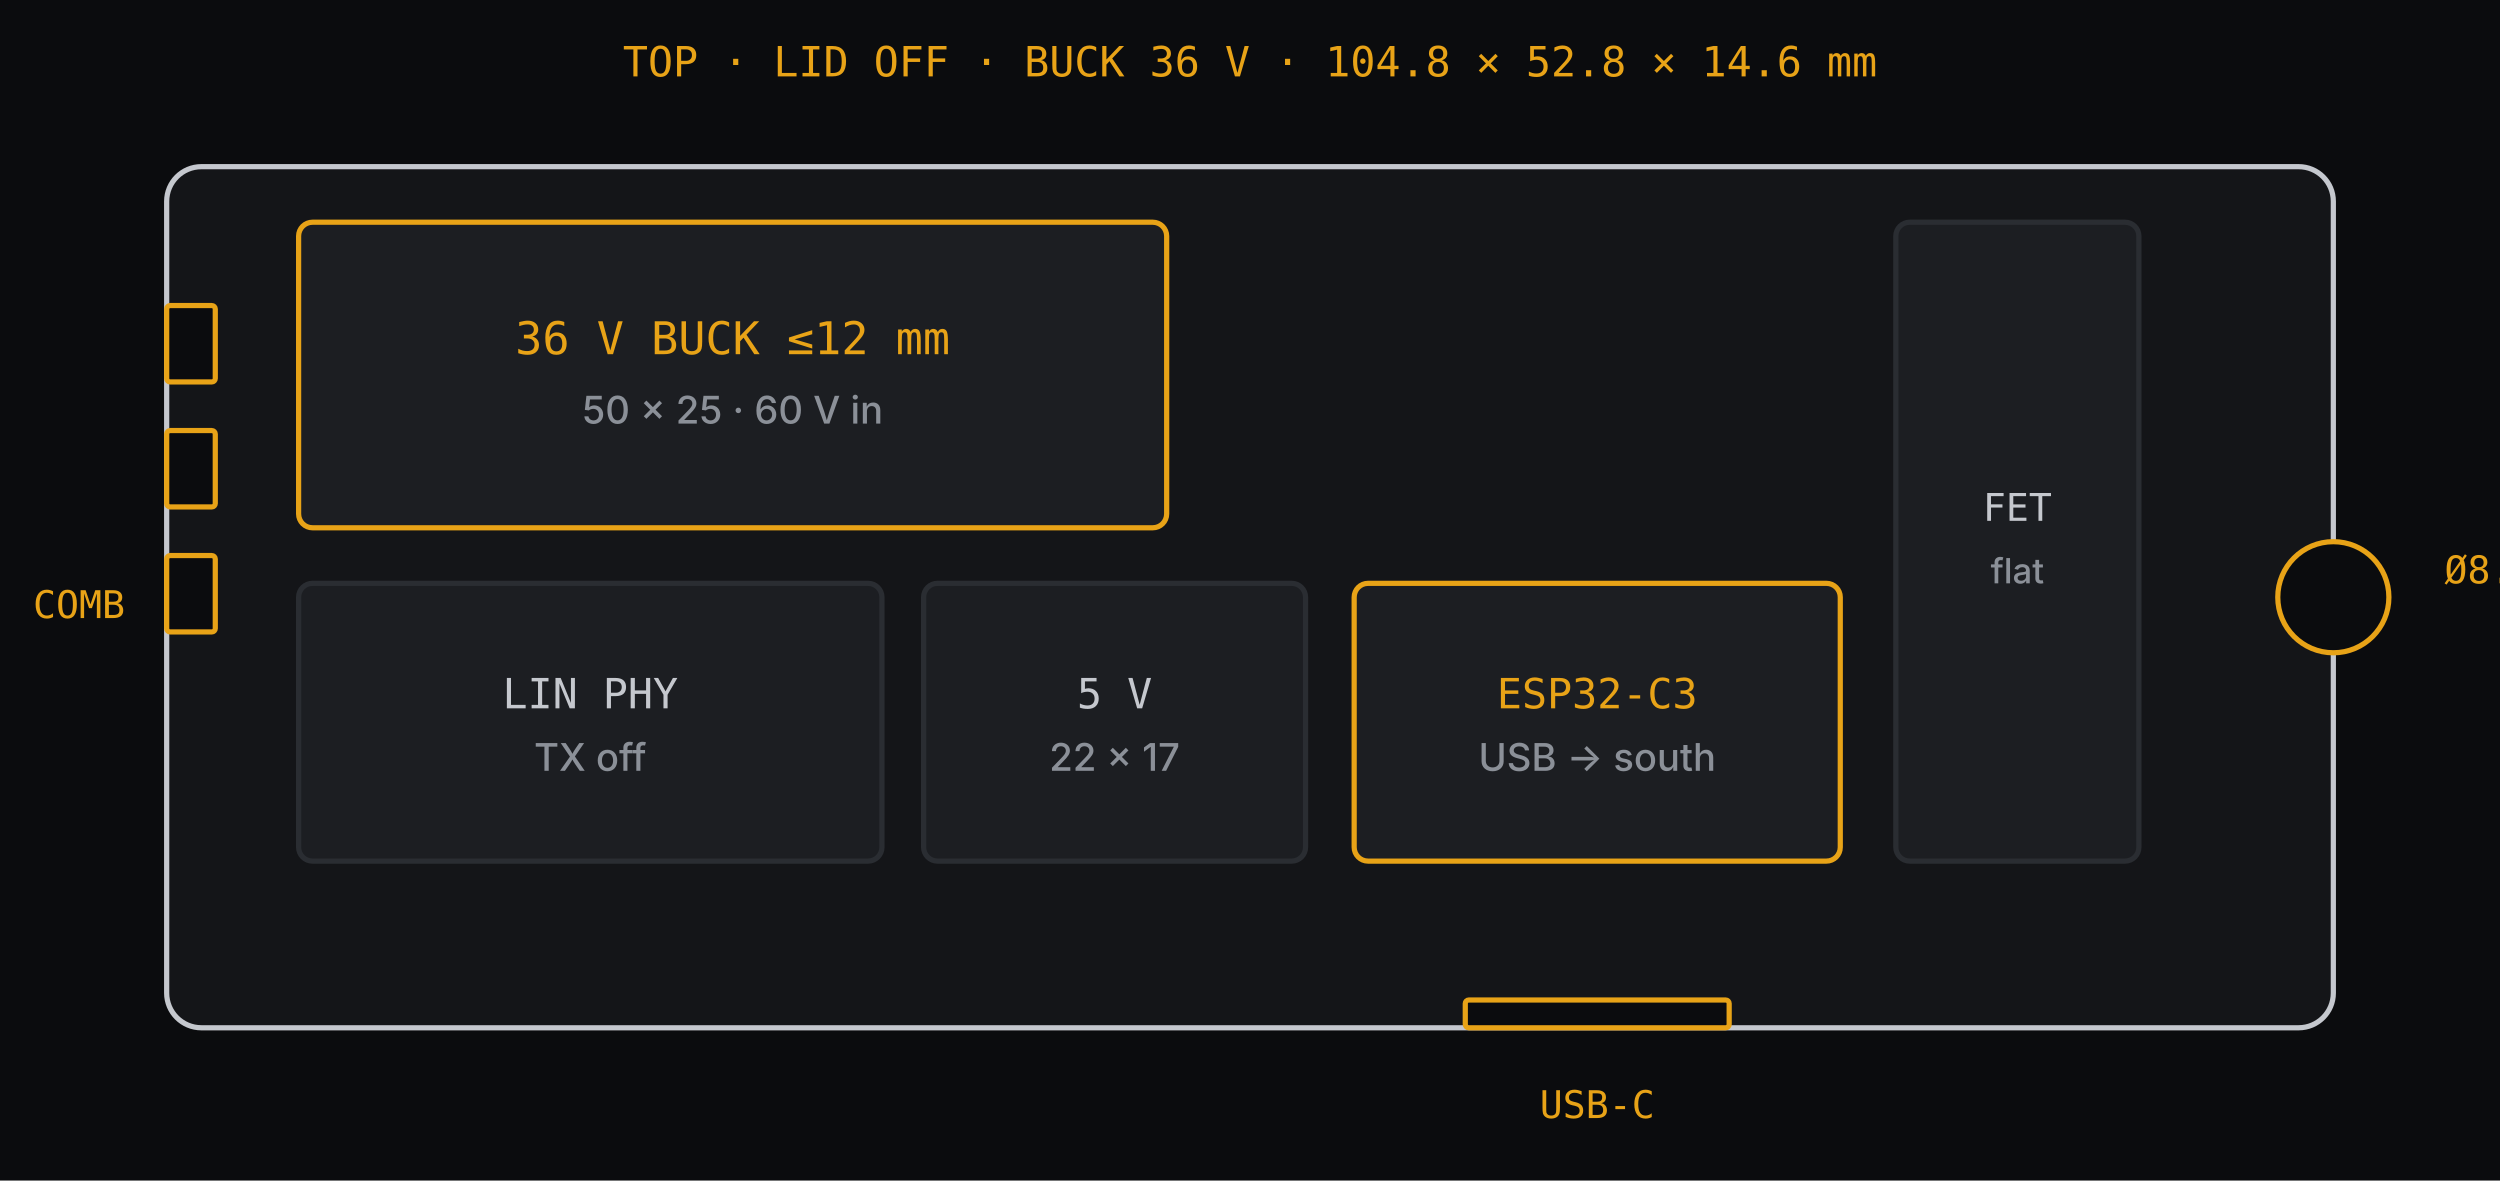
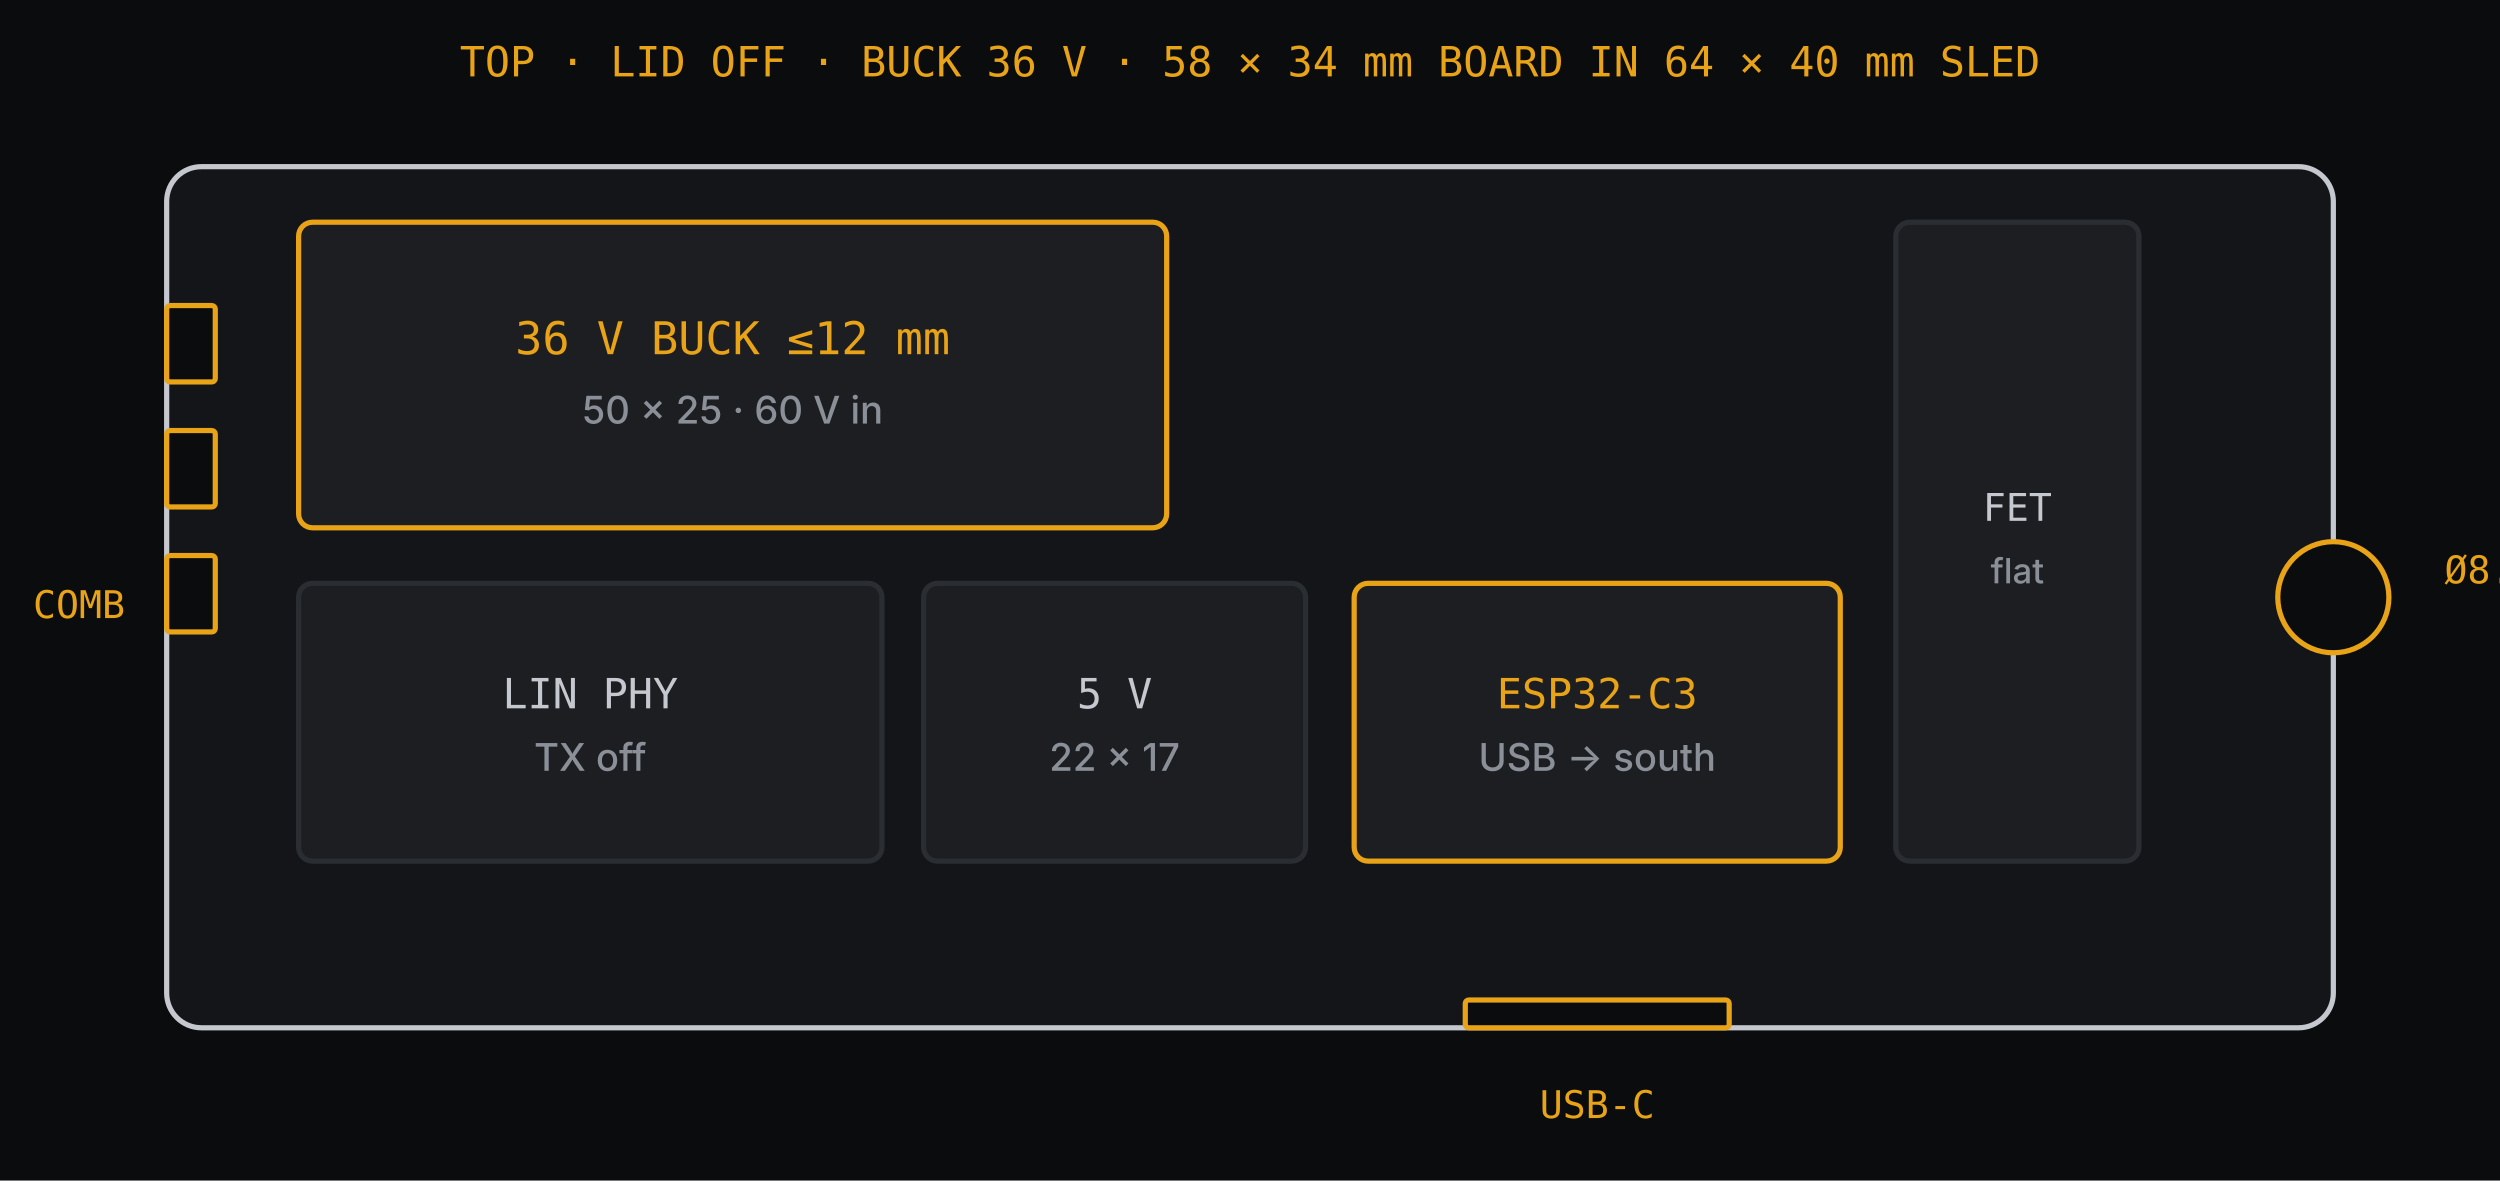
<svg xmlns="http://www.w3.org/2000/svg" width="720" height="340" viewBox="0 0 720 340" role="img" aria-label="Interior packing 36 V BUCK ≤12 mm">
  <rect width="720" height="340" fill="#0B0C0E" />
-   <text x="360" y="22" fill="#E8A317" font-size="12" font-family="ui-monospace, SFMono-Regular, Menlo, monospace" font-weight="500" text-anchor="middle">TOP  ·  LID OFF  ·  BUCK 36 V  ·  104.8 × 52.8 × 14.6 mm</text>
+   <text x="360" y="22" fill="#E8A317" font-size="12" font-family="ui-monospace, SFMono-Regular, Menlo, monospace" font-weight="500" text-anchor="middle">TOP  ·  LID OFF  ·  BUCK 36 V  ·  58 × 34 mm BOARD IN 64 × 40 mm SLED</text>
  <rect x="48" y="48" width="624" height="248" rx="10" fill="#141518" stroke="#C5C8CE" stroke-width="1.5" />
  <rect x="48" y="88" width="14" height="22" rx="1" fill="#0B0C0E" stroke="#E8A317" stroke-width="1.5" />
  <rect x="48" y="124" width="14" height="22" rx="1" fill="#0B0C0E" stroke="#E8A317" stroke-width="1.5" />
  <rect x="48" y="160" width="14" height="22" rx="1" fill="#0B0C0E" stroke="#E8A317" stroke-width="1.5" />
  <text x="36" y="178" fill="#E8A317" font-size="11" font-family="ui-monospace, SFMono-Regular, Menlo, monospace" font-weight="500" text-anchor="end">COMB</text>
  <rect x="86" y="64" width="250" height="88" rx="4" fill="#1C1E22" stroke="#E8A317" stroke-width="1.5" />
  <text x="211" y="102" fill="#E8A317" font-size="13" font-family="ui-monospace, SFMono-Regular, Menlo, monospace" font-weight="500" text-anchor="middle">36 V BUCK ≤12 mm</text>
  <text x="211" y="122" fill="#8B9098" font-size="11" font-family="ui-sans-serif, system-ui, -apple-system, sans-serif" font-weight="500" text-anchor="middle">50 × 25 · 60 V in</text>
  <rect x="86" y="168" width="168" height="80" rx="4" fill="#1C1E22" stroke="#2A2D32" stroke-width="1.5" />
  <text x="170" y="204" fill="#C5C8CE" font-size="12" font-family="ui-monospace, SFMono-Regular, Menlo, monospace" font-weight="500" text-anchor="middle">LIN PHY</text>
  <text x="170" y="222" fill="#8B9098" font-size="11" font-family="ui-sans-serif, system-ui, -apple-system, sans-serif" font-weight="500" text-anchor="middle">TX off</text>
  <rect x="266" y="168" width="110" height="80" rx="4" fill="#1C1E22" stroke="#2A2D32" stroke-width="1.5" />
  <text x="321" y="204" fill="#C5C8CE" font-size="12" font-family="ui-monospace, SFMono-Regular, Menlo, monospace" font-weight="500" text-anchor="middle">5 V</text>
  <text x="321" y="222" fill="#8B9098" font-size="11" font-family="ui-sans-serif, system-ui, -apple-system, sans-serif" font-weight="500" text-anchor="middle">22 × 17</text>
  <rect x="390" y="168" width="140" height="80" rx="4" fill="#1C1E22" stroke="#E8A317" stroke-width="1.5" />
  <text x="460" y="204" fill="#E8A317" font-size="12" font-family="ui-monospace, SFMono-Regular, Menlo, monospace" font-weight="500" text-anchor="middle">ESP32-C3</text>
  <text x="460" y="222" fill="#8B9098" font-size="11" font-family="ui-sans-serif, system-ui, -apple-system, sans-serif" font-weight="500" text-anchor="middle">USB → south</text>
  <rect x="546" y="64" width="70" height="184" rx="4" fill="#1C1E22" stroke="#2A2D32" stroke-width="1.5" />
  <text x="581" y="150" fill="#C5C8CE" font-size="11" font-family="ui-monospace, SFMono-Regular, Menlo, monospace" font-weight="500" text-anchor="middle">FET</text>
  <text x="581" y="168" fill="#8B9098" font-size="10" font-family="ui-sans-serif, system-ui, -apple-system, sans-serif" font-weight="500" text-anchor="middle">flat</text>
  <circle cx="672" cy="172" r="16" fill="#0B0C0E" stroke="#E8A317" stroke-width="1.5" />
  <text x="704" y="168" fill="#E8A317" font-size="11" font-family="ui-monospace, SFMono-Regular, Menlo, monospace" font-weight="500" text-anchor="start">Ø8.2</text>
  <rect x="422" y="288" width="76" height="8" rx="1" fill="#0B0C0E" stroke="#E8A317" stroke-width="1.5" />
  <text x="460" y="322" fill="#E8A317" font-size="11" font-family="ui-monospace, SFMono-Regular, Menlo, monospace" font-weight="500" text-anchor="middle">USB-C</text>
</svg>
